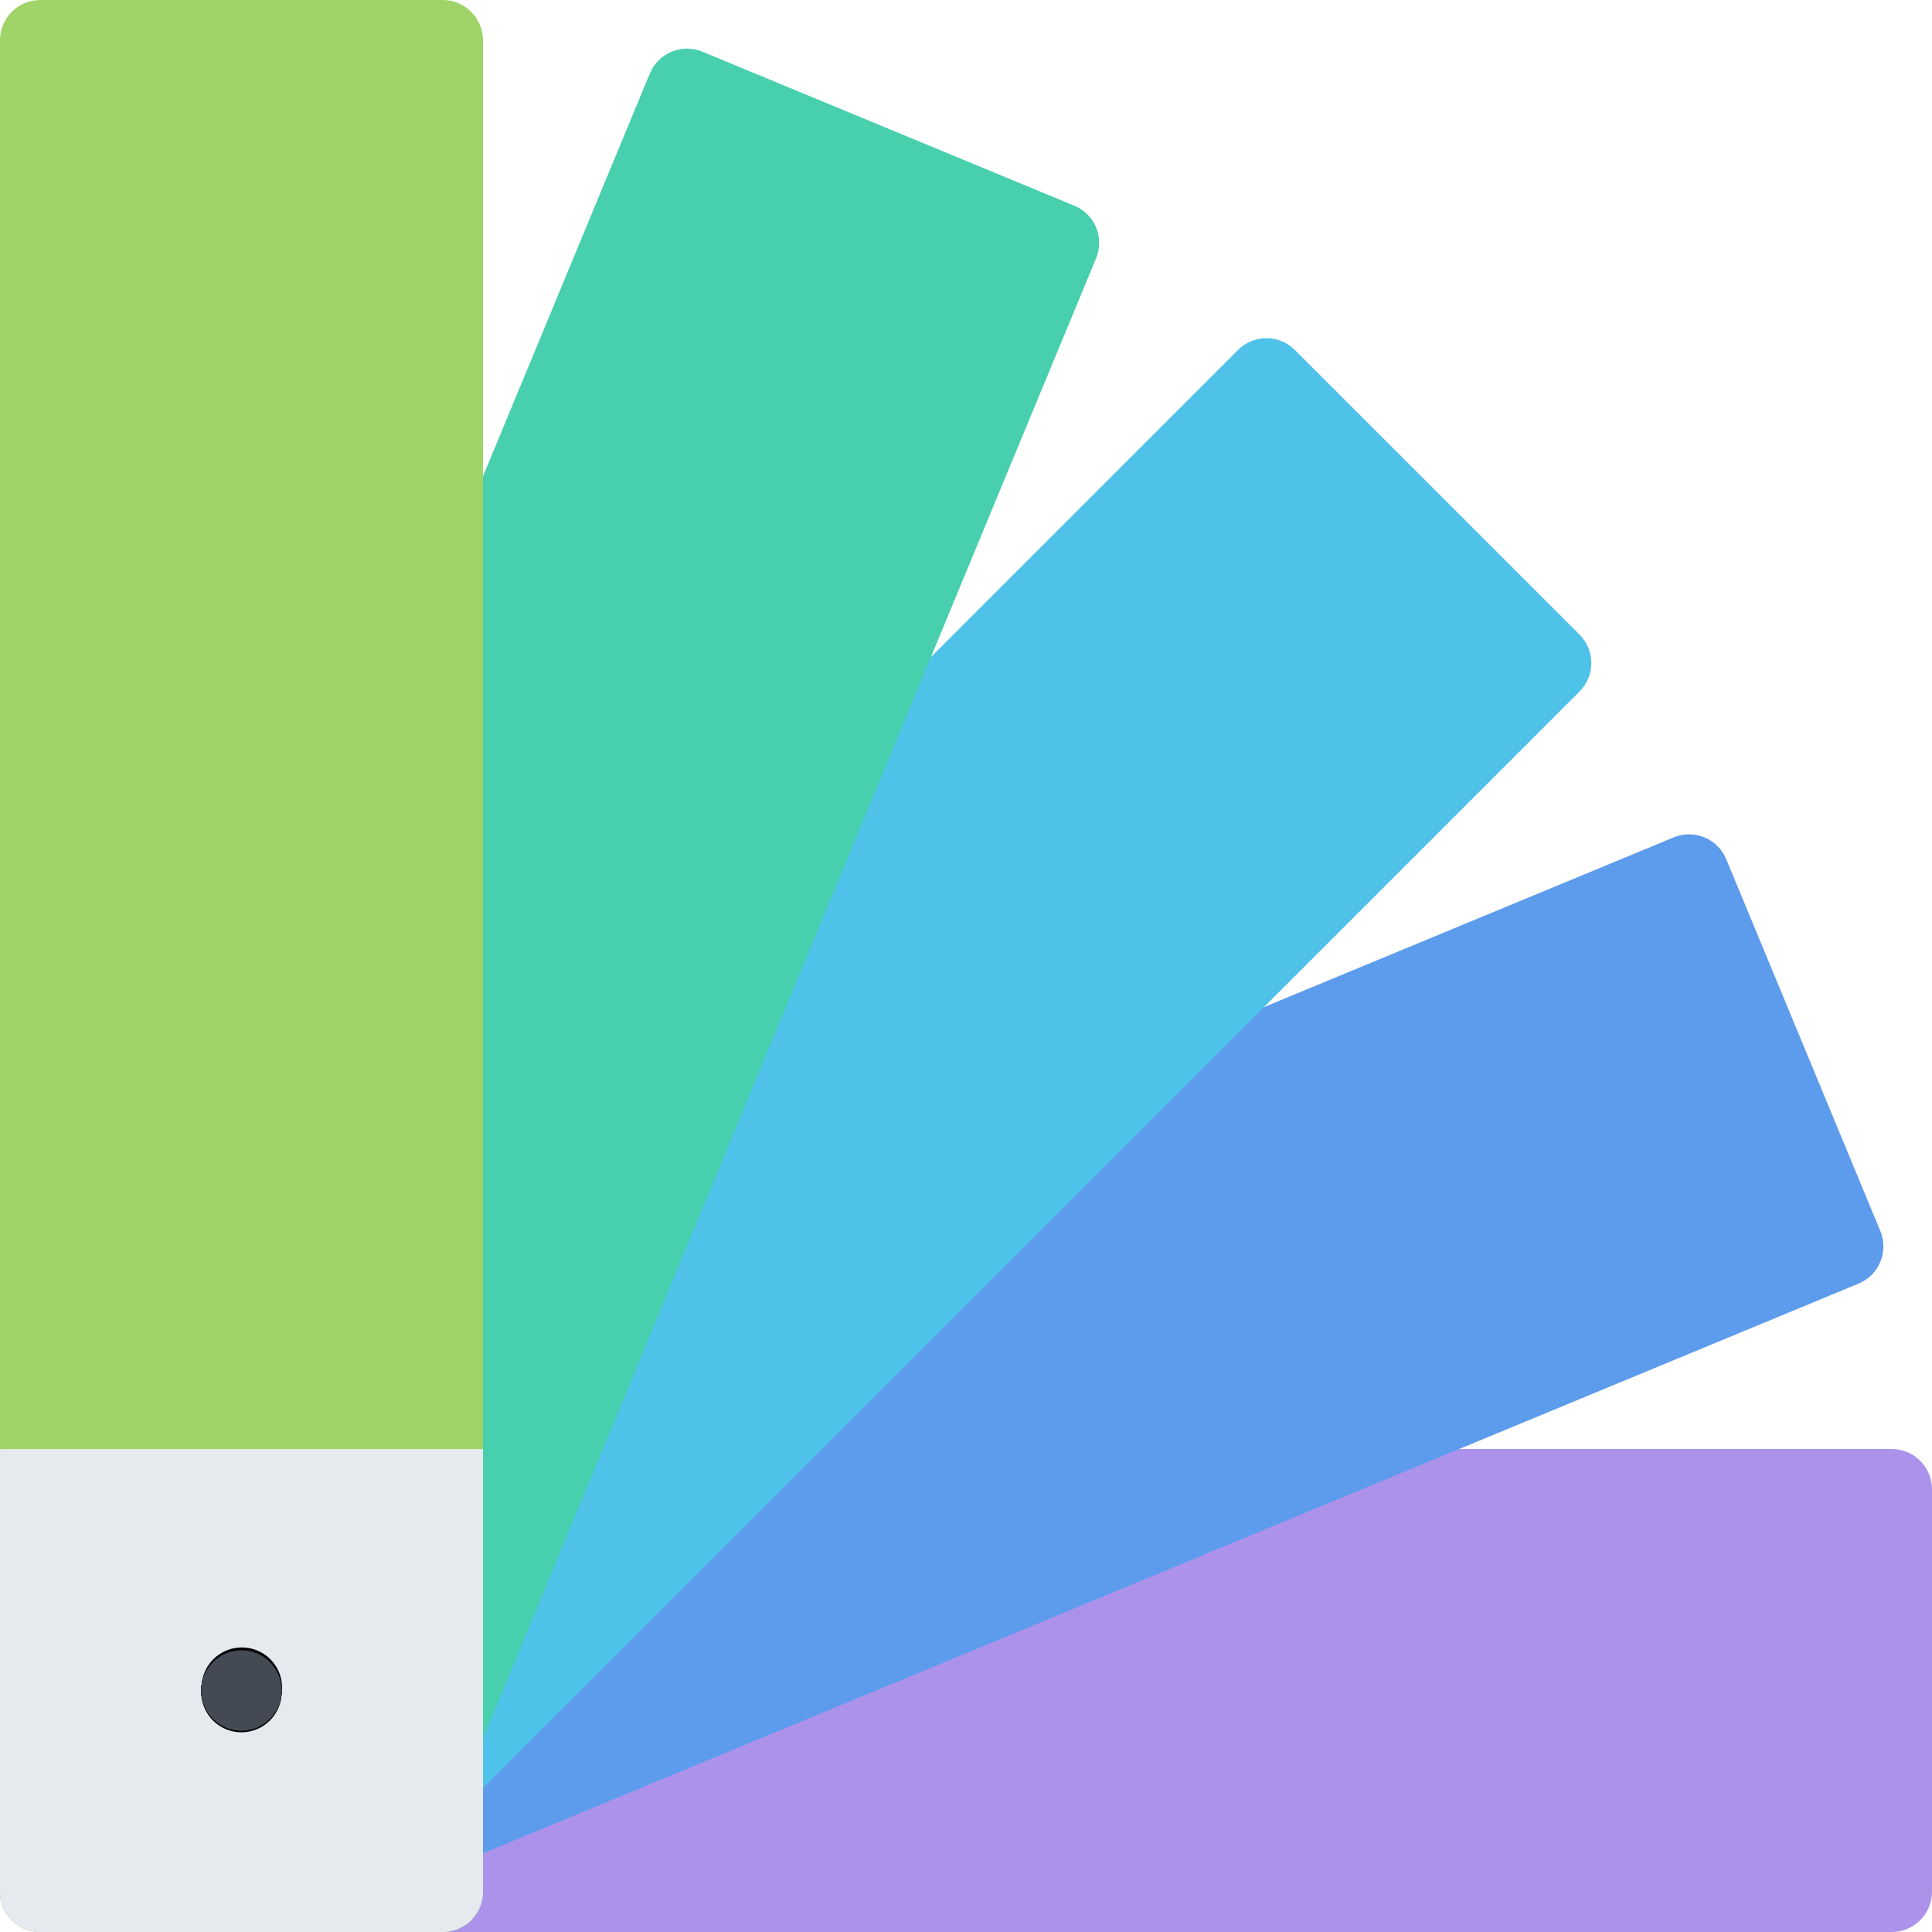
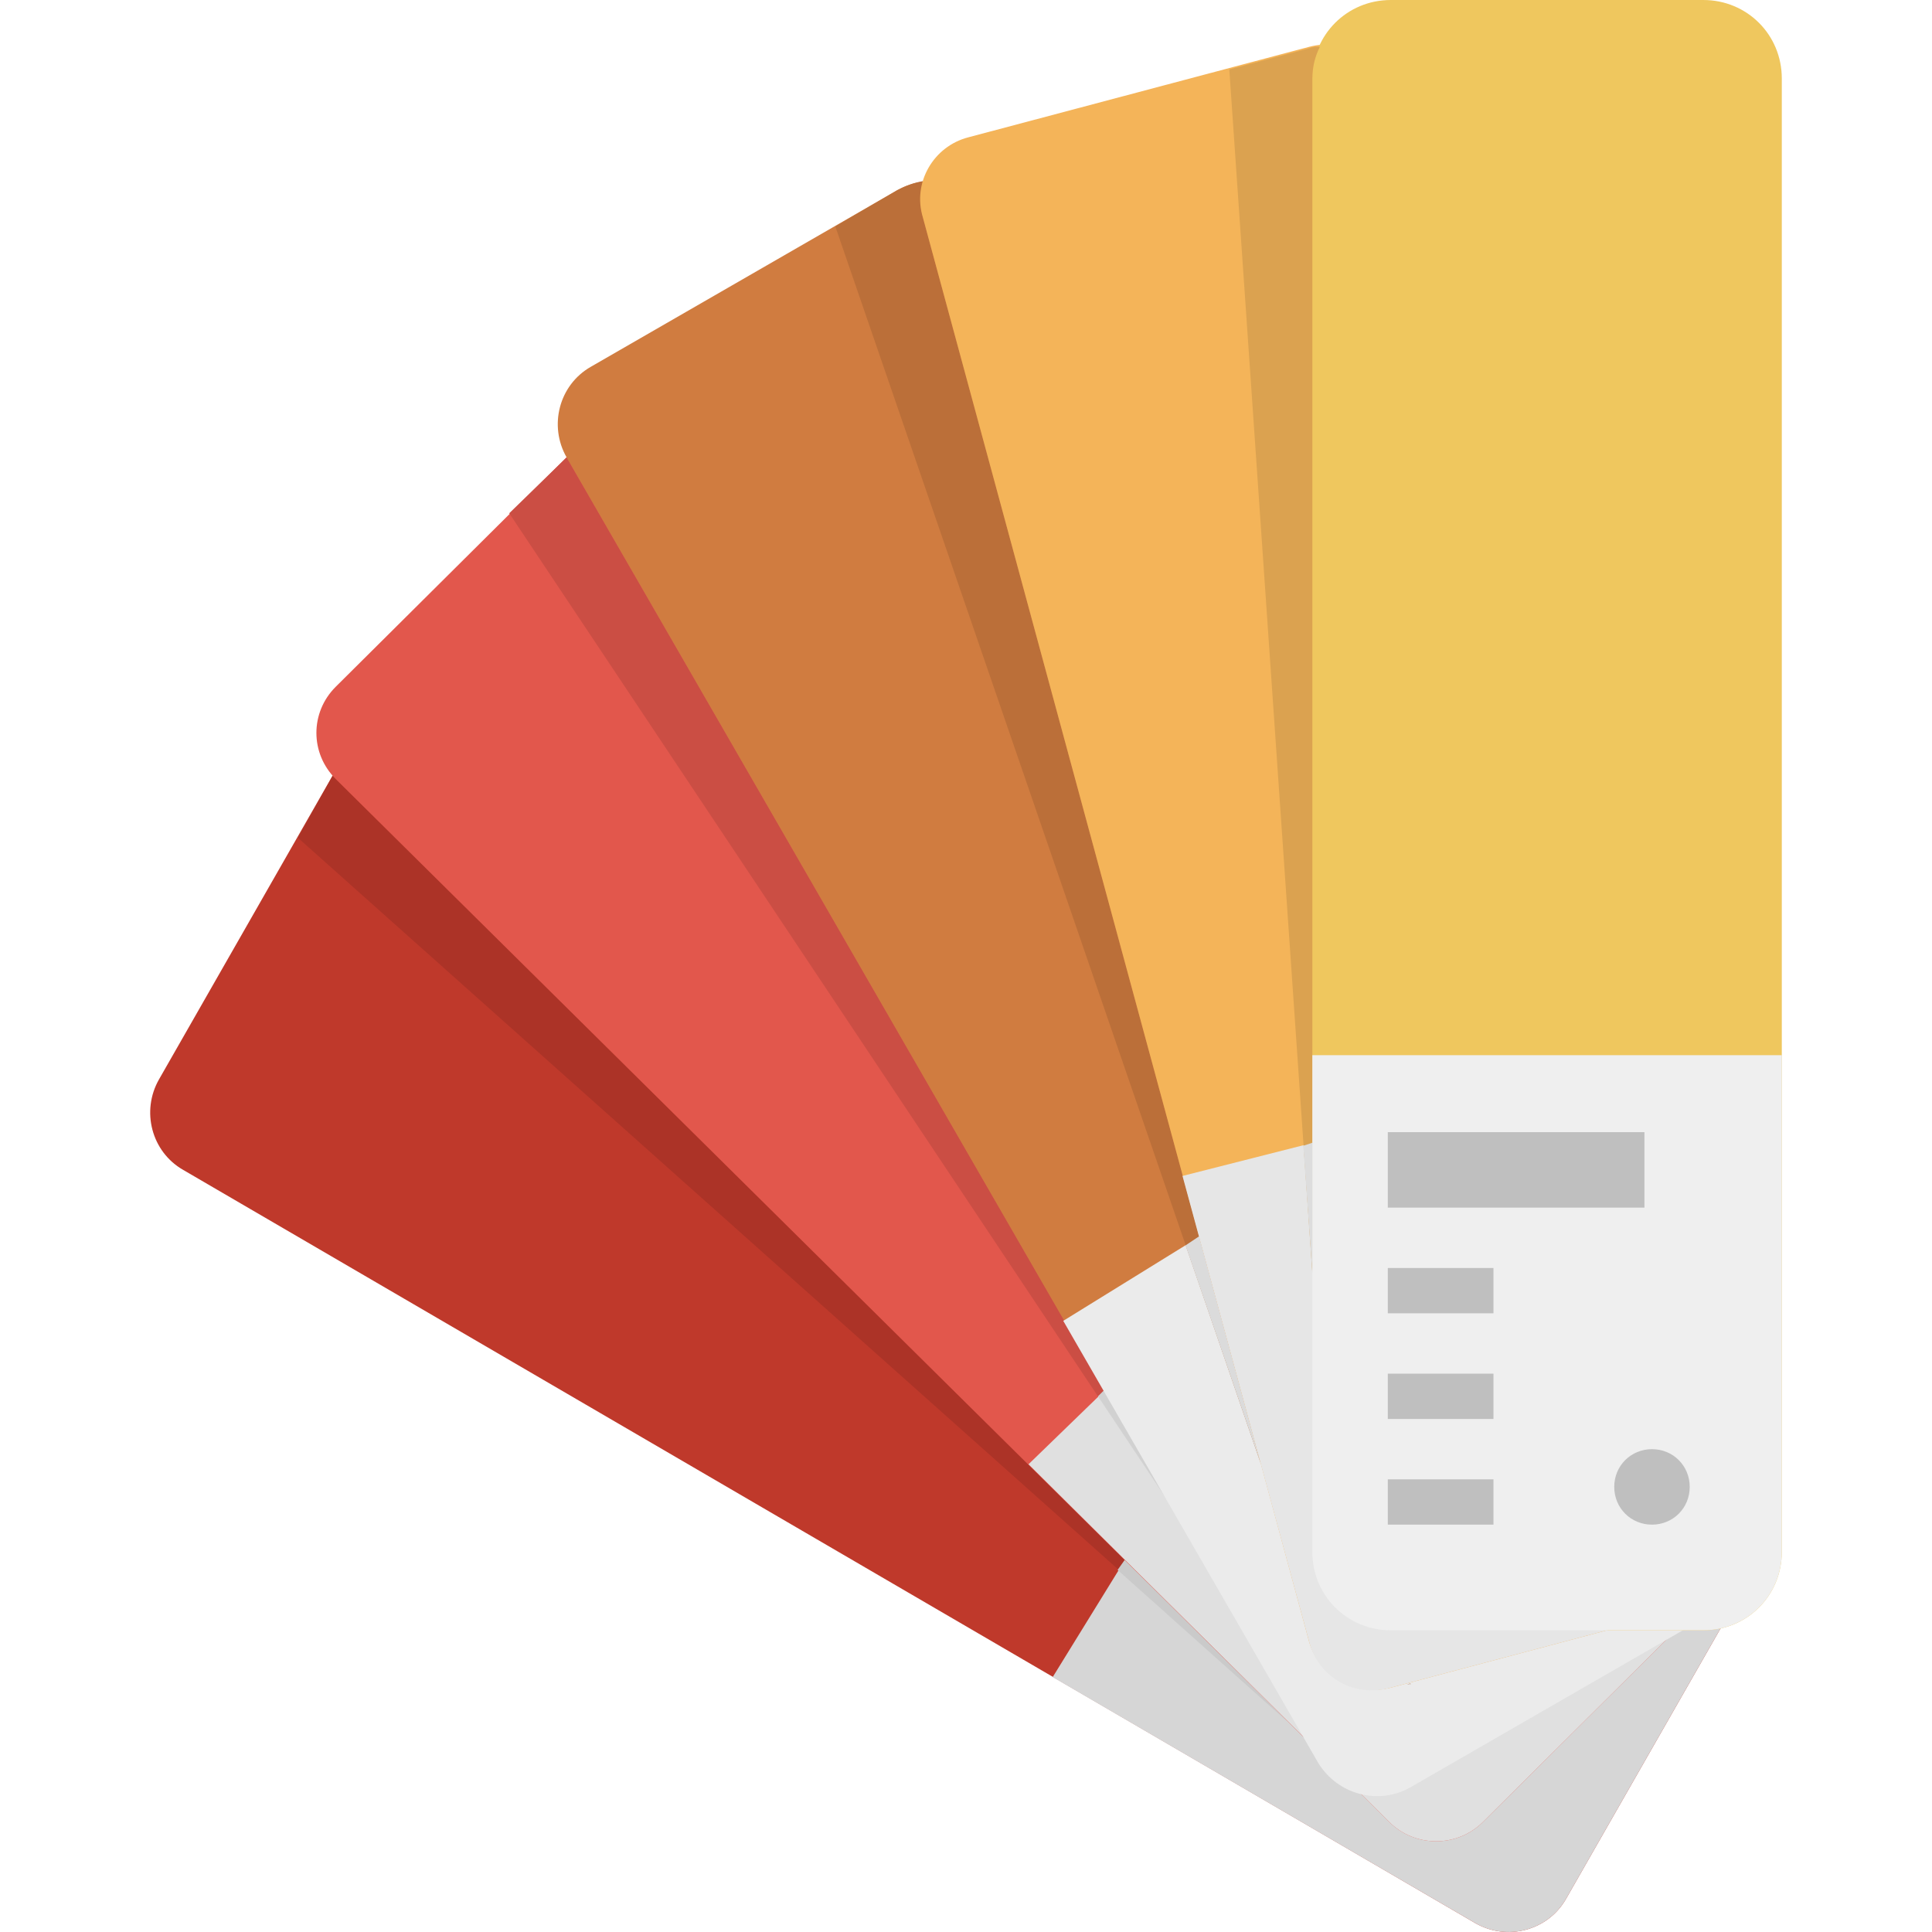
- <svg xmlns="http://www.w3.org/2000/svg" version="1.1" id="Layer_1" x="0px" y="0px" viewBox="0 0 511.883 511.883" style="enable-background:new 0 0 511.883 511.883;" xml:space="preserve">
-   <path style="fill:#AC92EB;" d="M10.654,383.913C4.765,383.913,0,388.693,0,394.582v106.647c0,5.89,4.765,10.654,10.654,10.654  h490.543c5.904,0,10.686-4.765,10.686-10.654V394.582c0-5.889-4.781-10.669-10.686-10.669H10.654z" />
-   <path style="fill:#5D9CEC;" d="M498.198,326.16l-40.834-98.524c-2.249-5.437-8.498-8.03-13.934-5.765L0.001,405.547v55.487  l21.058,50.848h56.612L492.42,340.093C497.855,337.845,500.448,331.612,498.198,326.16z" />
-   <path style="fill:#4FC2E9;" d="M0.001,473.547l38.335,38.335h51.488l328.675-328.659c4.154-4.171,4.154-10.919,0-15.09  l-75.421-75.405c-4.155-4.171-10.903-4.171-15.074,0L0.001,420.747V473.547z" />
-   <path style="fill:#48CFAD;" d="M0.001,490.654l51.238,21.229h55.487L290.403,68.438c2.265-5.436-0.312-11.685-5.765-13.934  l-98.524-40.803c-5.436-2.265-11.685,0.328-13.934,5.765L0.001,435.181V490.654z" />
-   <path style="fill:#A0D468;" d="M0.001,501.228c0,5.89,4.765,10.654,10.654,10.654h106.632c5.905,0,10.685-4.765,10.685-10.654V10.67  c0-5.89-4.78-10.67-10.685-10.67H10.654C4.765,0.001,0,4.781,0,10.67v490.558H0.001z" />
-   <path style="fill:#E6E9ED;" d="M0.001,383.927v117.301c0,5.89,4.765,10.654,10.654,10.654h106.632  c5.905,0,10.685-4.765,10.685-10.654V383.927H0.001z" />
-   <path d="M63.986,437.243c-5.905,0-10.685,4.765-10.685,10.654s4.78,10.669,10.685,10.669c5.874,0,10.654-4.779,10.654-10.669  S69.859,437.243,63.986,437.243z" />
-   <path d="M68.047,458.161c-5.437,2.249-11.669-0.328-13.935-5.78c-2.25-5.437,0.344-11.669,5.78-13.935  c5.436-2.249,11.685,0.344,13.934,5.78S73.484,455.911,68.047,458.161z" />
-   <path d="M71.609,454.693c-4.155,4.155-10.904,4.155-15.075,0c-4.171-4.171-4.171-10.919,0-15.09c4.171-4.155,10.919-4.155,15.075,0  C75.78,443.773,75.78,450.521,71.609,454.693z" />
-   <path d="M73.827,451.991c-2.25,5.437-8.498,8.014-13.934,5.765c-5.437-2.25-8.03-8.498-5.78-13.935  c2.265-5.437,8.498-8.029,13.935-5.765C73.499,440.306,76.077,446.538,73.827,451.991z" />
-   <path d="M53.301,447.897c0,5.89,4.78,10.669,10.685,10.669c5.874,0,10.654-4.779,10.654-10.669s-4.78-10.654-10.654-10.654  C58.081,437.243,53.301,442.008,53.301,447.897z" />
-   <path style="fill:#434A54;" d="M53.301,447.897c0,5.89,4.78,10.669,10.685,10.669c5.874,0,10.654-4.779,10.654-10.669  s-4.78-10.654-10.654-10.654C58.081,437.243,53.301,442.008,53.301,447.897z" />
+ <svg xmlns="http://www.w3.org/2000/svg" version="1.1" id="Layer_1" x="0px" y="0px" viewBox="0 0 504.065 504.065" style="enable-background:new 0 0 504.065 504.065;" xml:space="preserve">
+   <path style="fill:#BF392B;" d="M41.493,281.6l45.686-79.951c4.726-8.271,15.36-11.028,23.631-6.302l337.132,196.529  c8.271,4.726,11.028,15.36,6.302,23.631l-45.686,79.951c-4.726,8.271-15.36,11.028-23.631,6.302L47.794,305.231  C39.523,300.505,36.767,289.871,41.493,281.6z" />
+   <path style="fill:#AC3327;" d="M87.573,203.225l-0.788-0.788l-9.058,16.148l258.757,230.794  C336.483,449.378,87.573,203.225,87.573,203.225z" />
+   <path style="fill:#D6D6D6;" d="M408.557,495.458l45.686-79.951c4.726-8.271,1.969-18.905-6.302-23.631L341.21,329.649  l-66.56,107.914l110.277,64.197C393.197,506.486,403.831,503.729,408.557,495.458z" />
+   <path style="fill:#CACACA;" d="M293.554,406.843l-1.969,2.757l44.505,39.778L293.554,406.843z" />
+   <path style="fill:#E2574C;" d="M87.573,179.2l64.591-64.197c6.695-6.695,17.723-6.695,24.418,0l274.905,272.148  c6.695,6.695,6.695,17.329,0,24.025l-64.591,64.197c-6.695,6.695-17.723,6.695-24.418,0L87.573,203.225  C80.877,196.529,80.877,185.895,87.573,179.2z" />
+   <path style="fill:#CB4E44;" d="M147.831,119.335l-14.966,14.572l173.292,259.938C306.157,393.846,147.831,119.335,147.831,119.335z" />
+   <path style="fill:#E0E0E0;" d="M451.486,411.175c6.695-6.695,6.695-17.329,0-24.025l-93.342-92.16l-89.797,87.04l94.129,93.342  c6.695,6.695,17.723,6.695,24.418,0C386.896,475.372,451.486,411.175,451.486,411.175z" />
+   <path style="fill:#D07C40;" d="M154.133,95.705l79.951-46.08c8.271-4.726,18.905-1.969,23.631,6.302L453.85,396.209  c4.726,8.271,1.969,18.905-6.302,23.631l-79.951,46.08c-8.271,4.726-18.905,1.969-23.631-6.302L147.831,119.335  C143.105,111.065,145.862,100.431,154.133,95.705z" />
+   <path style="fill:#D1D1D1;" d="M288.04,362.732l-1.575,1.575l19.692,29.538L288.04,362.732z" />
+   <path style="fill:#EBEBEB;" d="M367.991,466.314l79.951-46.08c8.271-4.726,11.028-15.36,6.302-23.631l-68.529-118.942  l-108.308,66.954l66.56,115.397C349.087,468.283,359.72,471.04,367.991,466.314z" />
+   <path style="fill:#BB6F39;" d="M240.779,56.714c-0.788-3.151-0.788-6.302,0-9.452c-2.363,0.394-4.332,1.182-6.695,2.363  l-16.148,9.452L329,382.031L240.779,56.714z M367.203,439.532h0.788v-0.394L367.203,439.532z" />
+   <path style="fill:#DBDBDB;" d="M367.203,439.532h0.788v-0.394L367.203,439.532z M312.853,322.56l-3.545,2.363L329,382.031  L312.853,322.56z" />
+   <path style="fill:#F4B459;" d="M252.594,35.84l89.009-23.631c9.058-2.363,18.511,2.757,21.268,11.815L464.09,395.815  c2.363,9.058-3.151,18.511-12.209,20.874l-89.009,23.631c-9.058,2.363-18.511-2.757-21.268-11.815L240.779,56.714  C238.022,47.655,243.536,38.203,252.594,35.84z" />
+   <path style="fill:#EFC75E;" d="M362.871,0h81.526c11.422,0,20.48,9.058,20.48,20.48v384.394c0,11.422-9.058,20.48-20.48,20.48  h-81.526c-11.422,0-20.48-9.058-20.48-20.48V20.48C342.391,9.058,351.45,0,362.871,0z" />
+   <path style="fill:#E6E6E6;" d="M308.52,306.806l33.083,121.698c2.363,9.058,11.815,14.572,21.268,11.815l89.009-23.631  c9.059-2.363,14.572-11.815,12.209-20.874l-33.083-120.123L308.52,306.806z" />
+   <path style="fill:#DBA250;" d="M342.391,20.48c0-3.151,0.788-5.908,1.969-8.271c-0.788,0-1.969,0-2.757,0.394l-20.874,5.514  l21.662,313.895V20.48z" />
+   <path style="fill:#EFEFEF;" d="M342.391,275.298v129.575c0,11.422,9.058,20.48,20.48,20.48h81.526c11.422,0,20.48-9.058,20.48-20.48  V275.298H342.391z" />
+   <path style="fill:#DDDDDD;" d="M342.391,298.142l-2.363,0.788l2.363,33.083V298.142z" />
+   <path style="fill:#BFBFBF;" d="M362.083,295.385v19.692h66.954v-19.692H362.083z M362.083,397.785h27.569V385.97h-27.569V397.785z   M362.083,370.215h27.569V358.4h-27.569V370.215z M362.083,342.646h27.569v-11.815h-27.569V342.646z M431.007,378.092  c5.514,0,9.846,4.332,9.846,9.846s-4.332,9.846-9.846,9.846s-9.846-4.332-9.846-9.846  C421.16,382.425,425.493,378.092,431.007,378.092z" />
  <g>
</g>
  <g>
</g>
  <g>
</g>
  <g>
</g>
  <g>
</g>
  <g>
</g>
  <g>
</g>
  <g>
</g>
  <g>
</g>
  <g>
</g>
  <g>
</g>
  <g>
</g>
  <g>
</g>
  <g>
</g>
  <g>
</g>
</svg>
